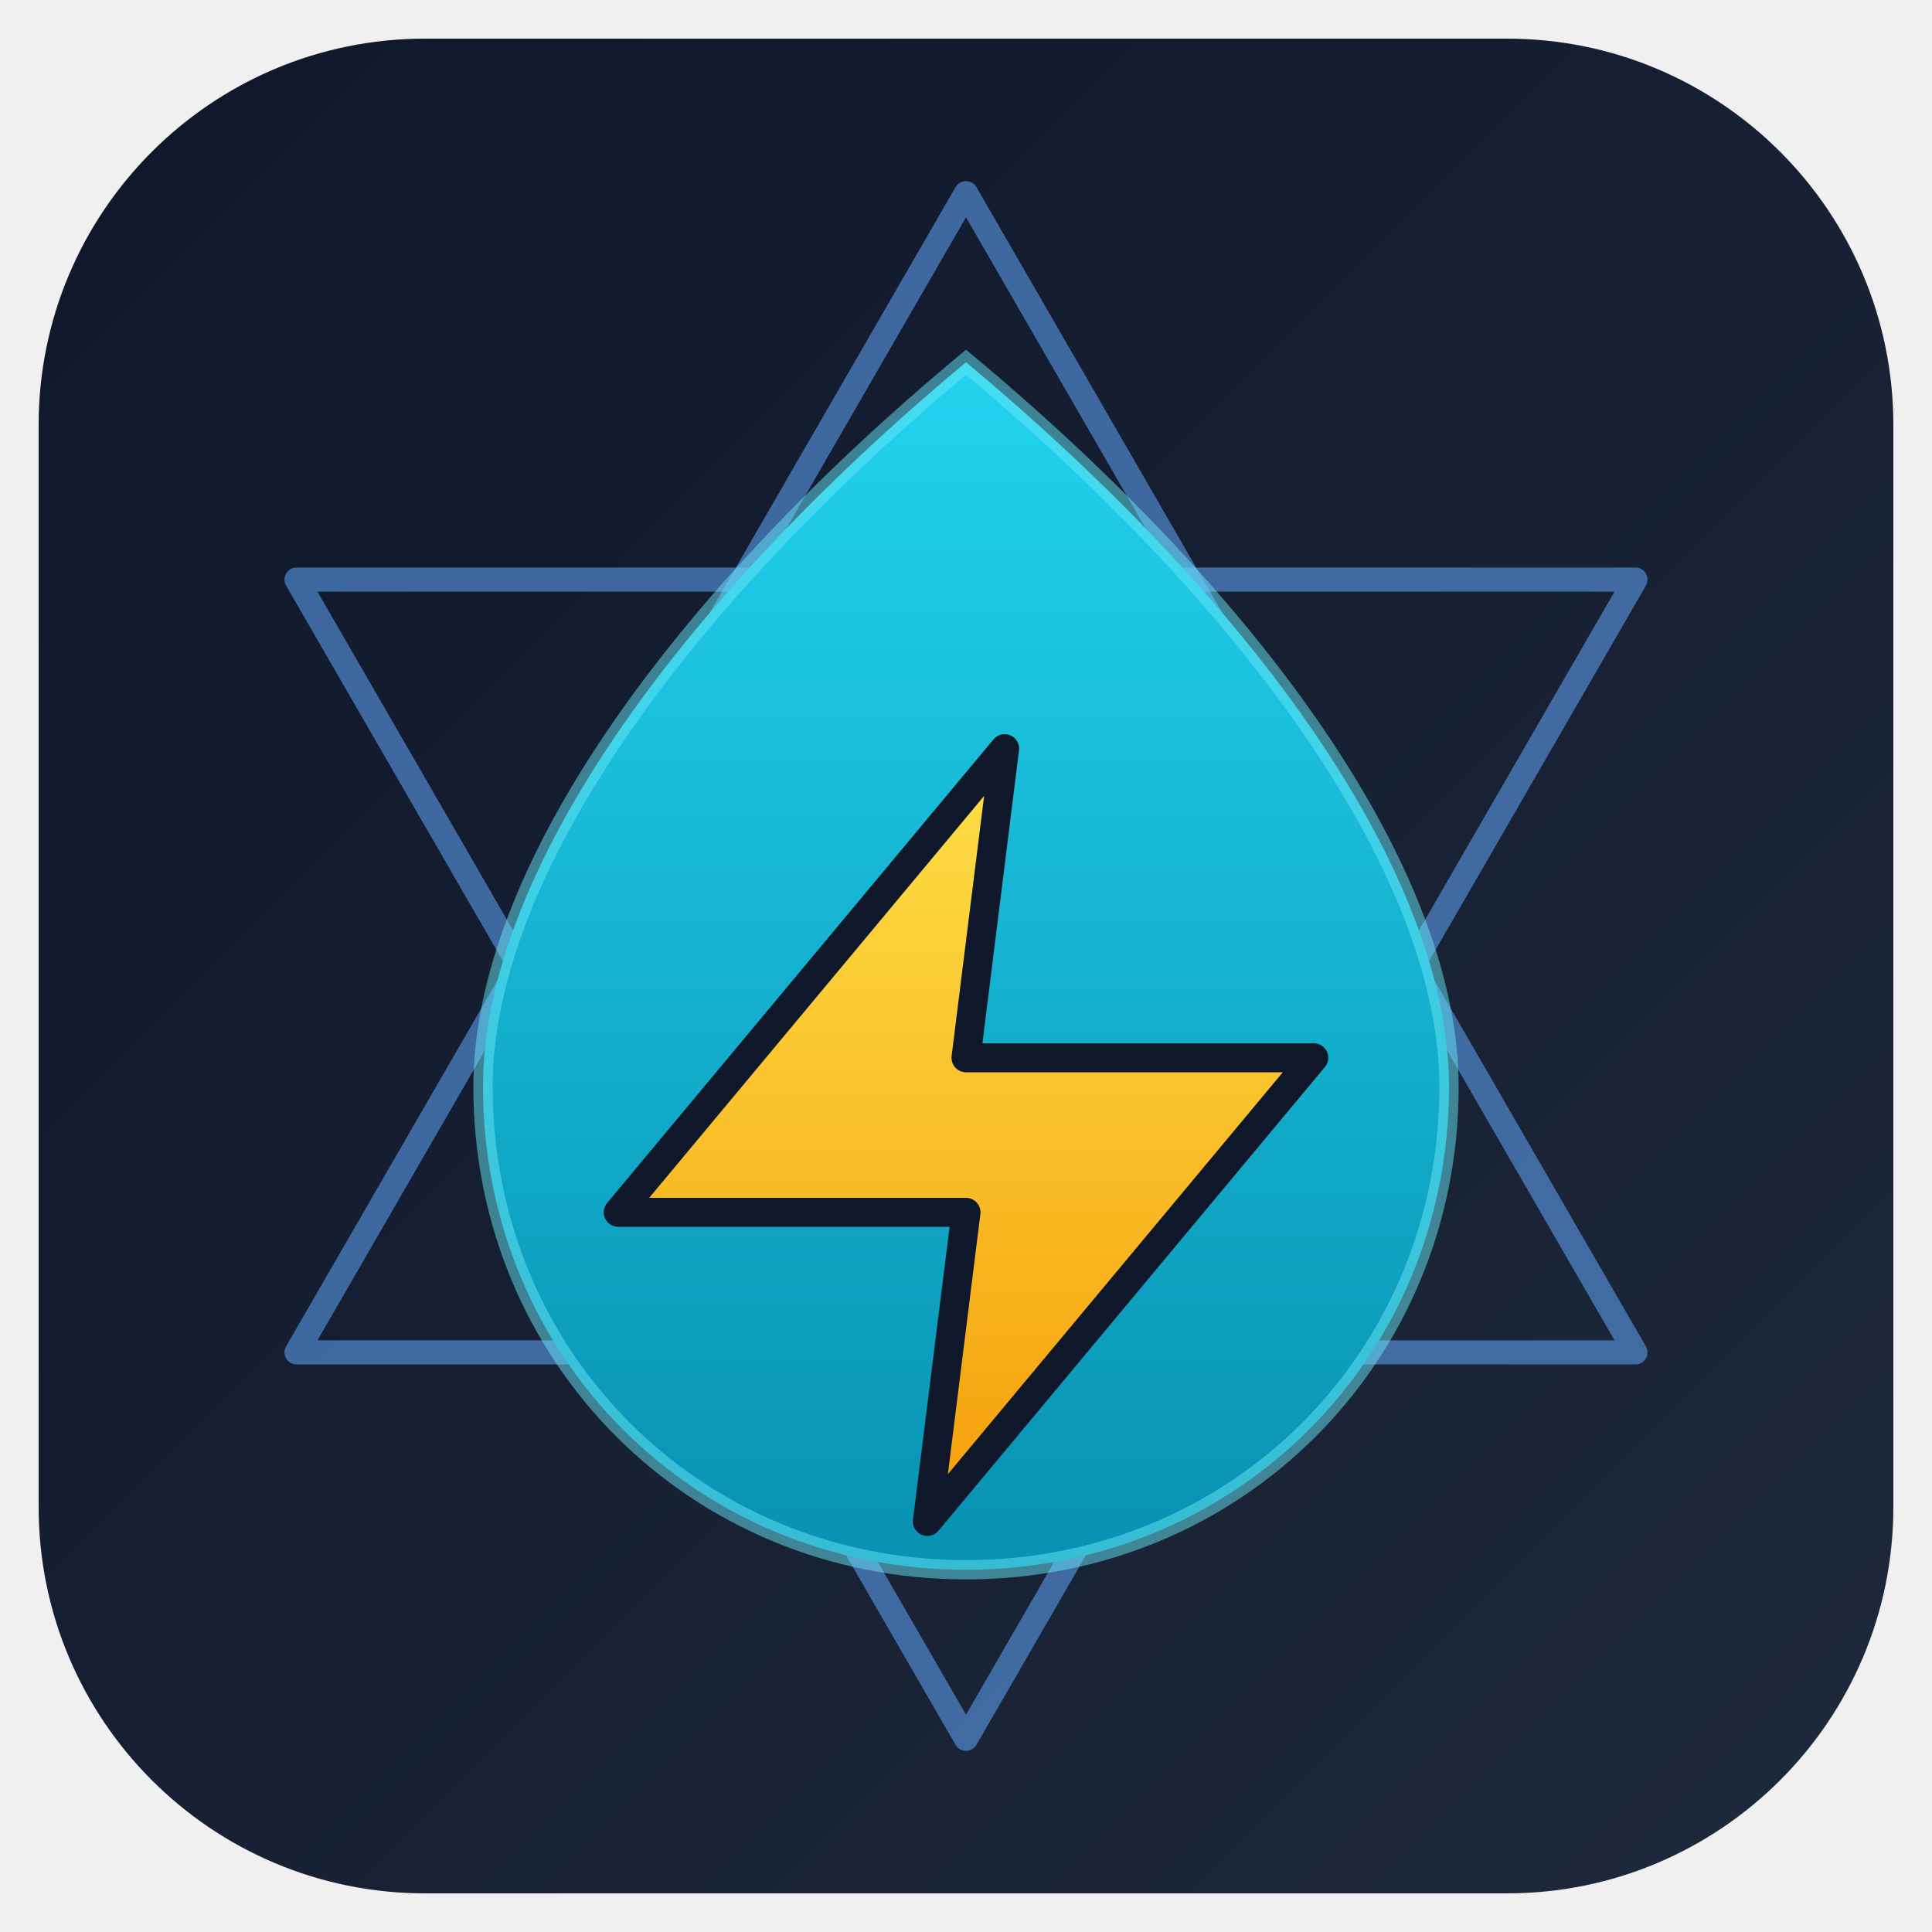
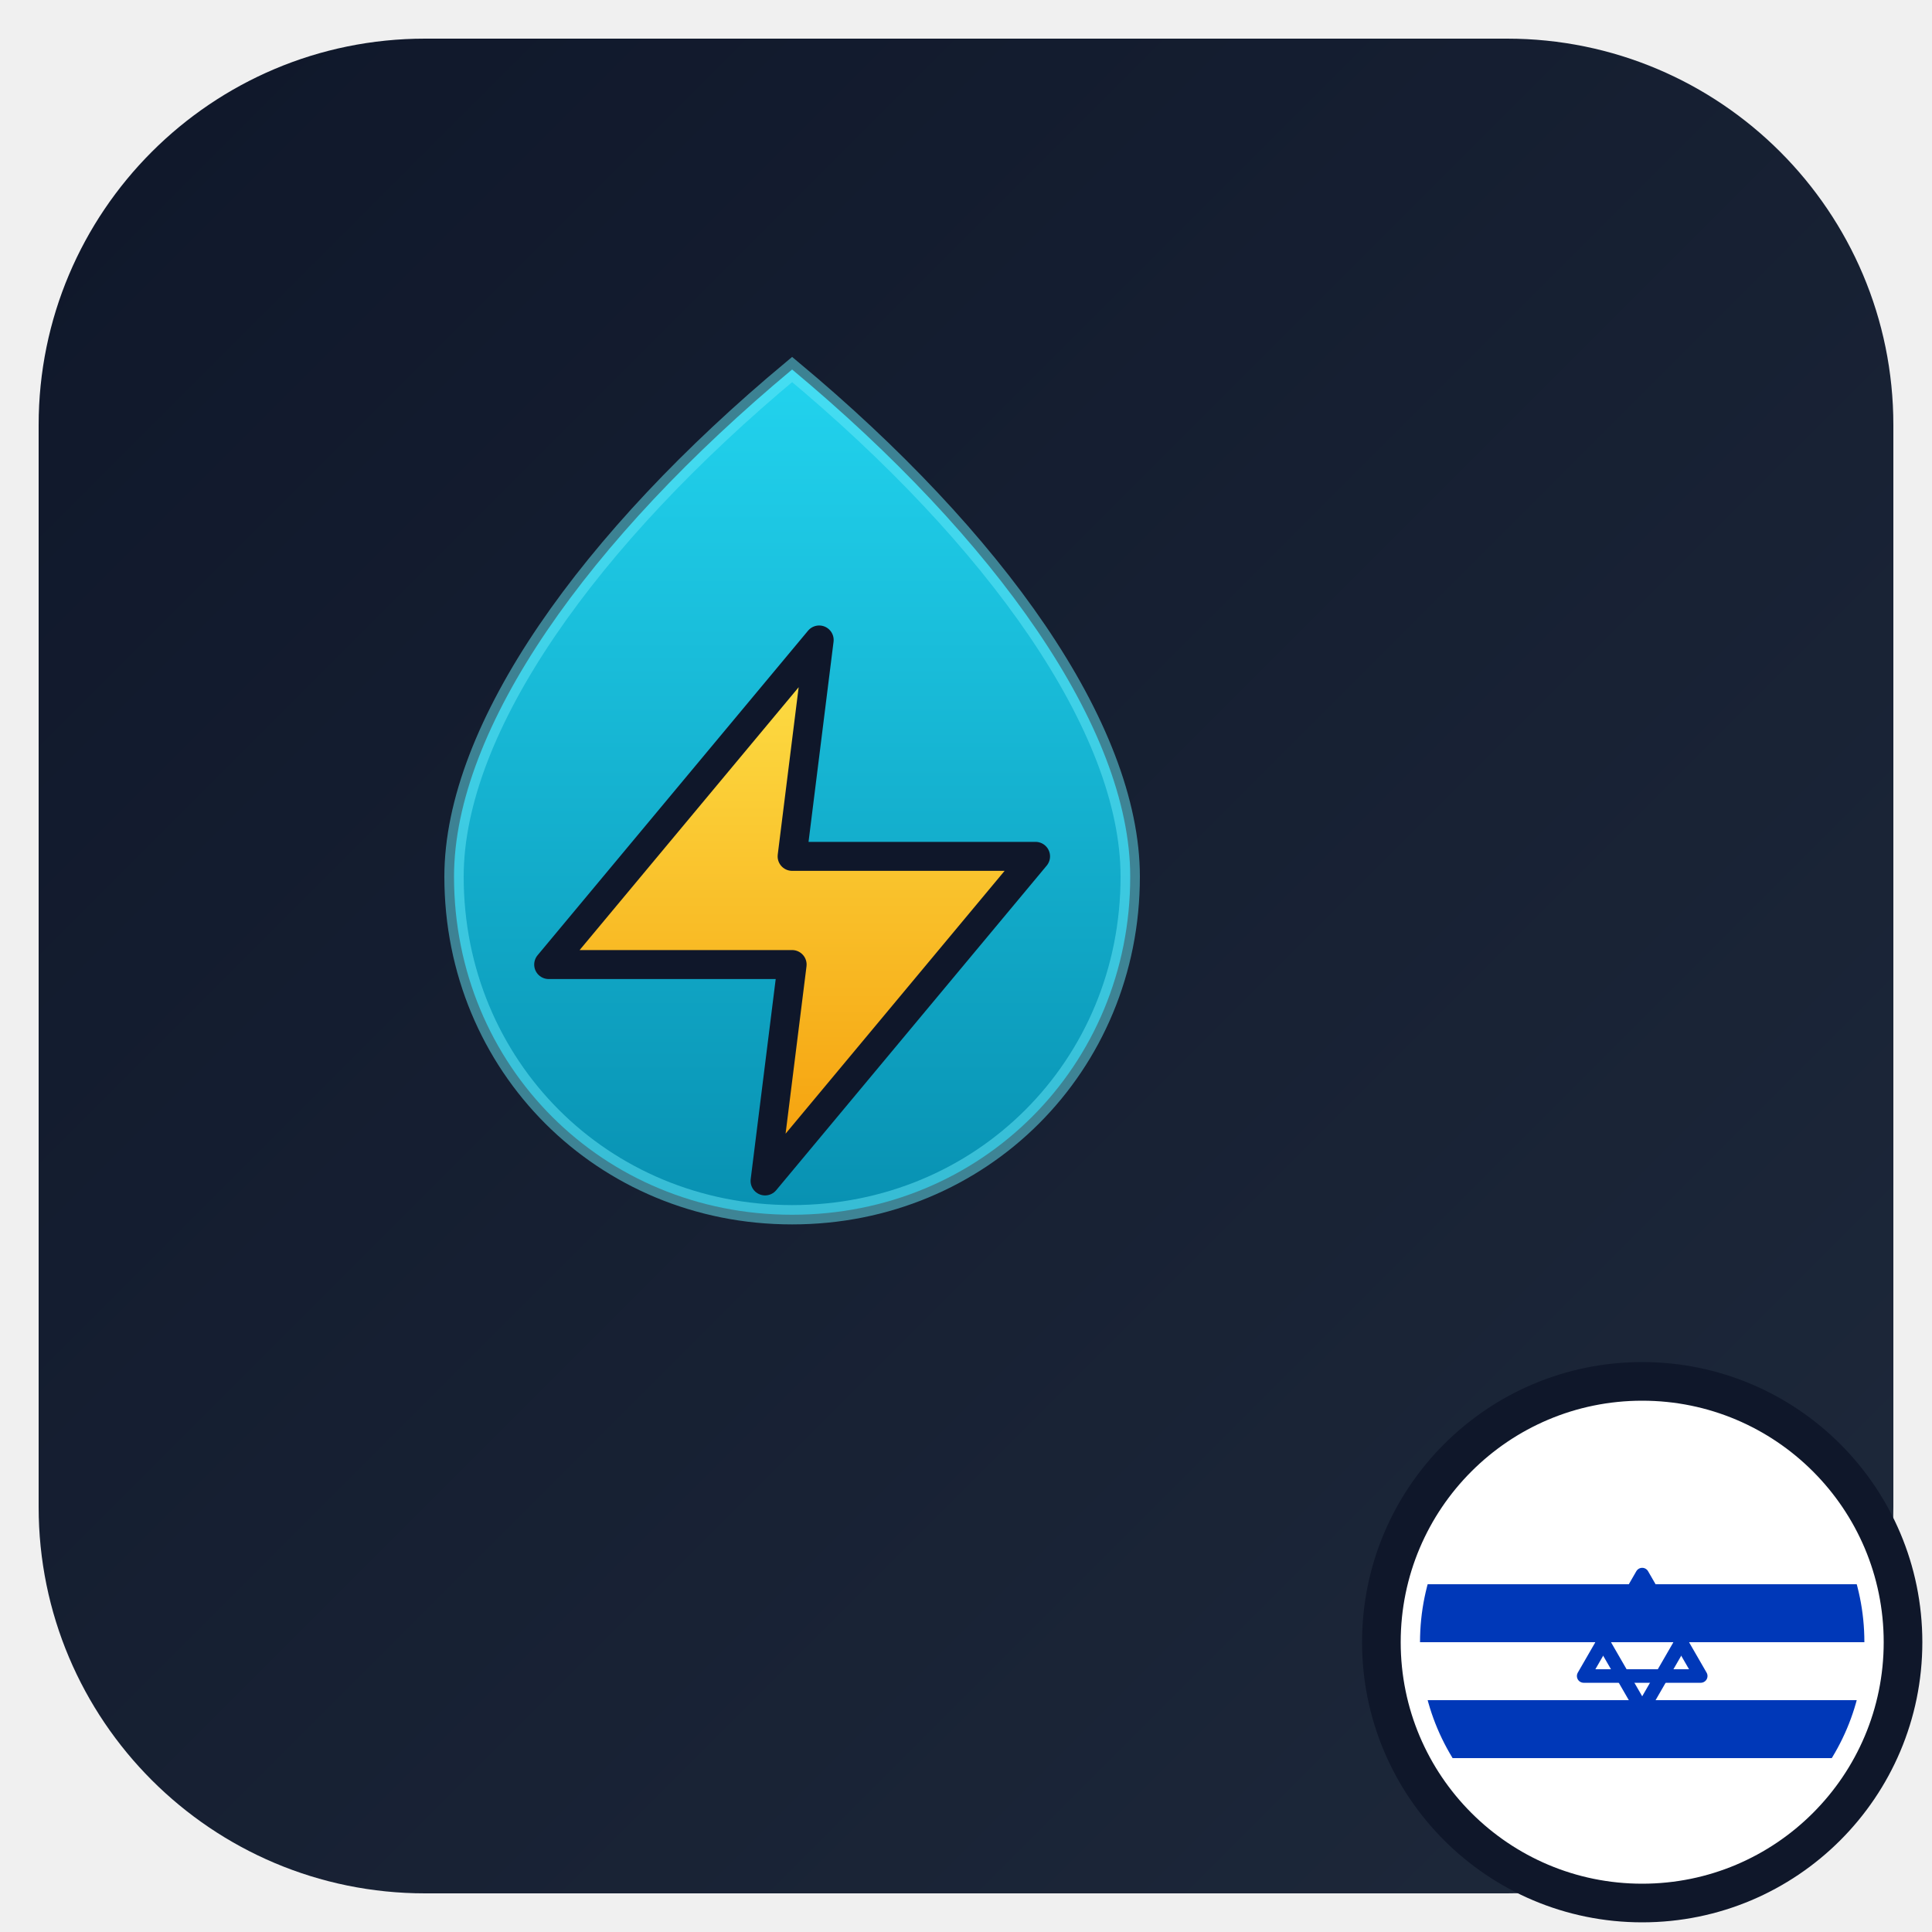
<svg xmlns="http://www.w3.org/2000/svg" viewBox="0 0 200 200" width="200" height="200" role="img" aria-label="israel-utility-exporter logo">
  <defs>
    <linearGradient id="bg" x1="0" y1="0" x2="1" y2="1">
      <stop offset="0" stop-color="#0f172a" />
      <stop offset="1" stop-color="#1e293b" />
    </linearGradient>
    <linearGradient id="drop" x1="0" y1="0" x2="0" y2="1">
      <stop offset="0" stop-color="#22d3ee" />
      <stop offset="1" stop-color="#0891b2" />
    </linearGradient>
    <linearGradient id="bolt" x1="0" y1="0" x2="0" y2="1">
      <stop offset="0" stop-color="#fde047" />
      <stop offset="1" stop-color="#f59e0b" />
    </linearGradient>
+     <clipPath id="flagClip">
+       <circle cx="170" cy="170" r="23" />
+     </clipPath>
  </defs>
  <rect x="4" y="4" width="192" height="192" rx="40" fill="url(#bg)" />
-   <path d="M100,20 L30.7,140 L169.3,140 Z" fill="none" stroke="#60a5fa" stroke-width="2.5" stroke-opacity="0.55" stroke-linejoin="round" />
-   <path d="M100,180 L169.3,60 L30.7,60 Z" fill="none" stroke="#60a5fa" stroke-width="2.5" stroke-opacity="0.55" stroke-linejoin="round" />
-   <path d="M50,112.5 C50,90.5 70,62.5 100,37.5 C130,62.5 150,90.5 150,112.5 C150,140.5 128,162.5 100,162.5 C72,162.5 50,140.5 50,112.5 Z" fill="url(#drop)" stroke="#67e8f9" stroke-width="2" stroke-opacity="0.5" />
-   <path d="M104,77.5 L64,125.5 L100,125.5 L96,157.5 L136,109.5 L100,109.5 Z" fill="url(#bolt)" stroke="#0f172a" stroke-width="3" stroke-linejoin="round" />
+   <path d="M47,90.75 C47,75.35 61,55.75 82,38.25 C103,55.75 117,75.35 117,90.75 C117,110.35 101.6,125.75 82,125.75 C62.4,125.75 47,110.35 47,90.75 Z" fill="url(#drop)" stroke="#67e8f9" stroke-width="2" stroke-opacity="0.5" />
+   <path d="M84.8,66.25 L56.8,99.85 L82,99.85 L79.2,122.25 L107.2,88.65 L82,88.65 Z" fill="url(#bolt)" stroke="#0f172a" stroke-width="3" stroke-linejoin="round" />
+   <circle cx="170" cy="170" r="27" fill="#ffffff" stroke="#0f172a" stroke-width="4" />
+   <g clip-path="url(#flagClip)">
+     <rect x="143" y="164" width="54" height="6" fill="#0038b8" />
+     <rect x="143" y="176" width="54" height="6" fill="#0038b8" />
+   </g>
+   <path d="M170,163 L163.94,173.5 L176.06,173.5 Z" fill="none" stroke="#0038b8" stroke-width="1.4" stroke-linejoin="round" />
+   <path d="M170,177 L176.06,166.5 L163.94,166.5 Z" fill="none" stroke="#0038b8" stroke-width="1.4" stroke-linejoin="round" />
</svg>
